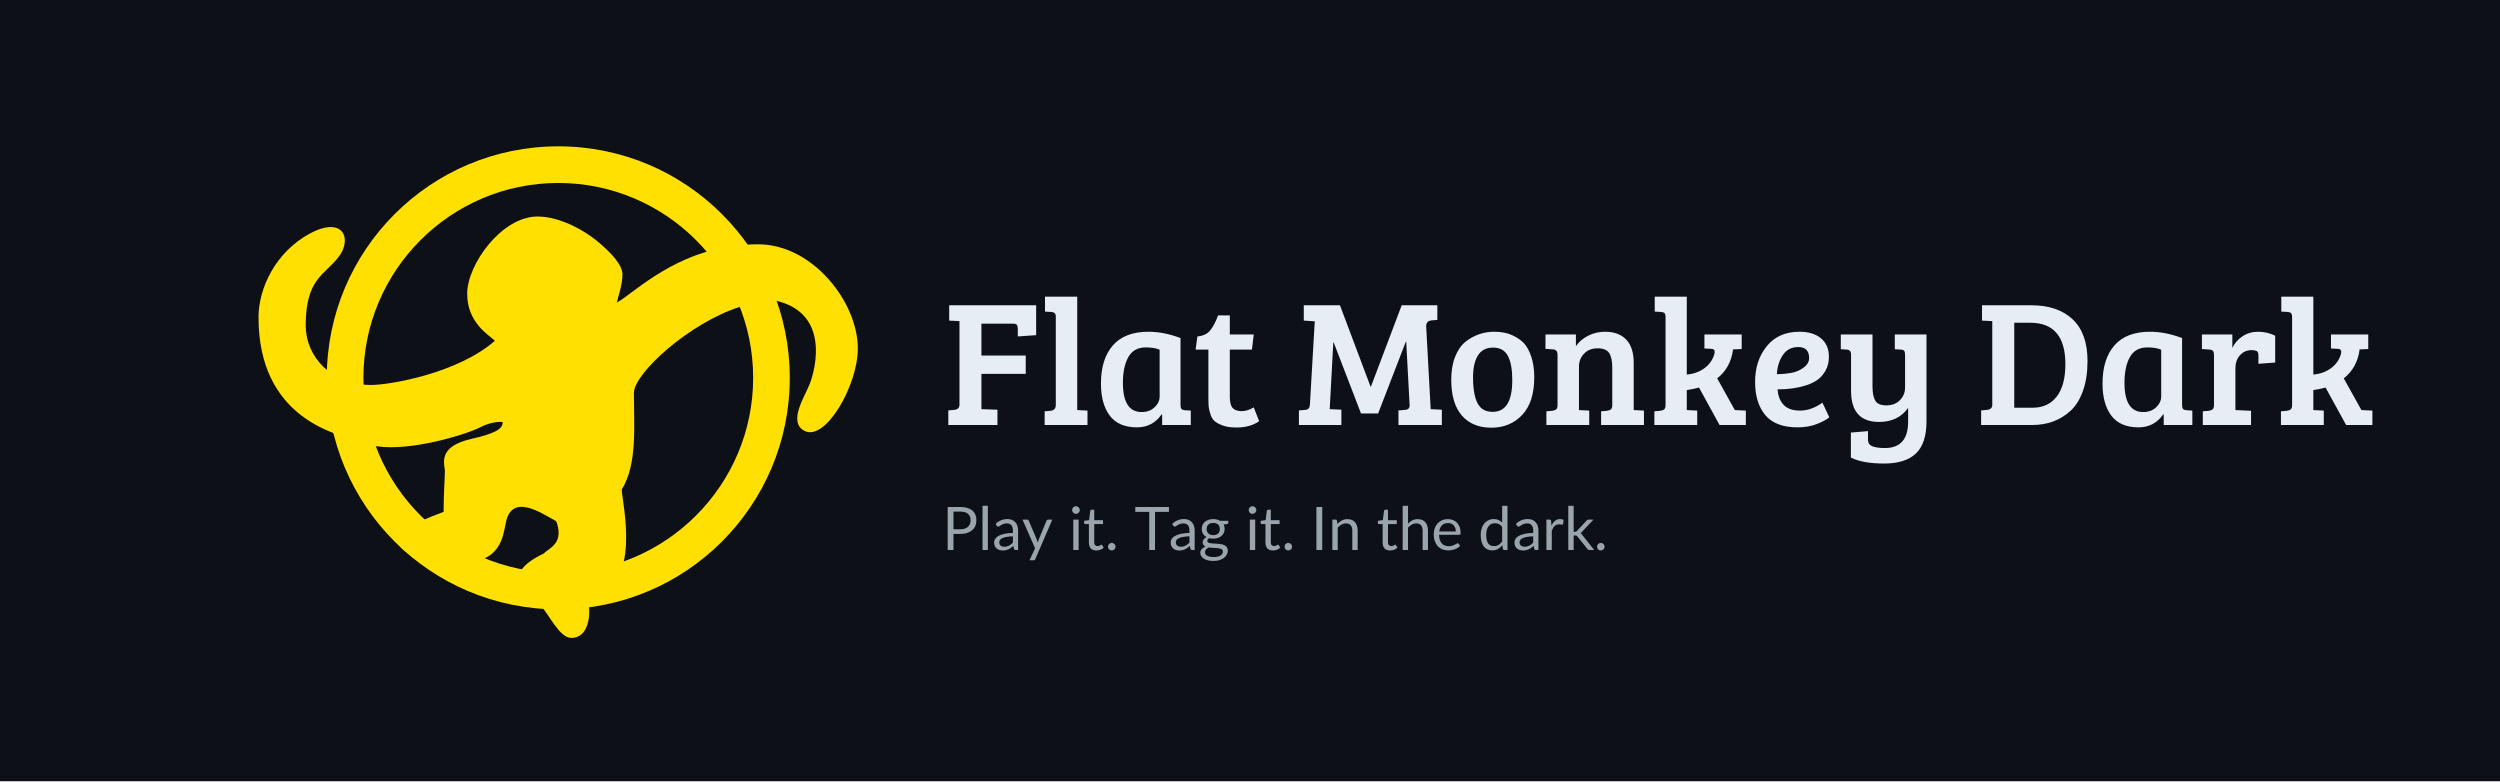
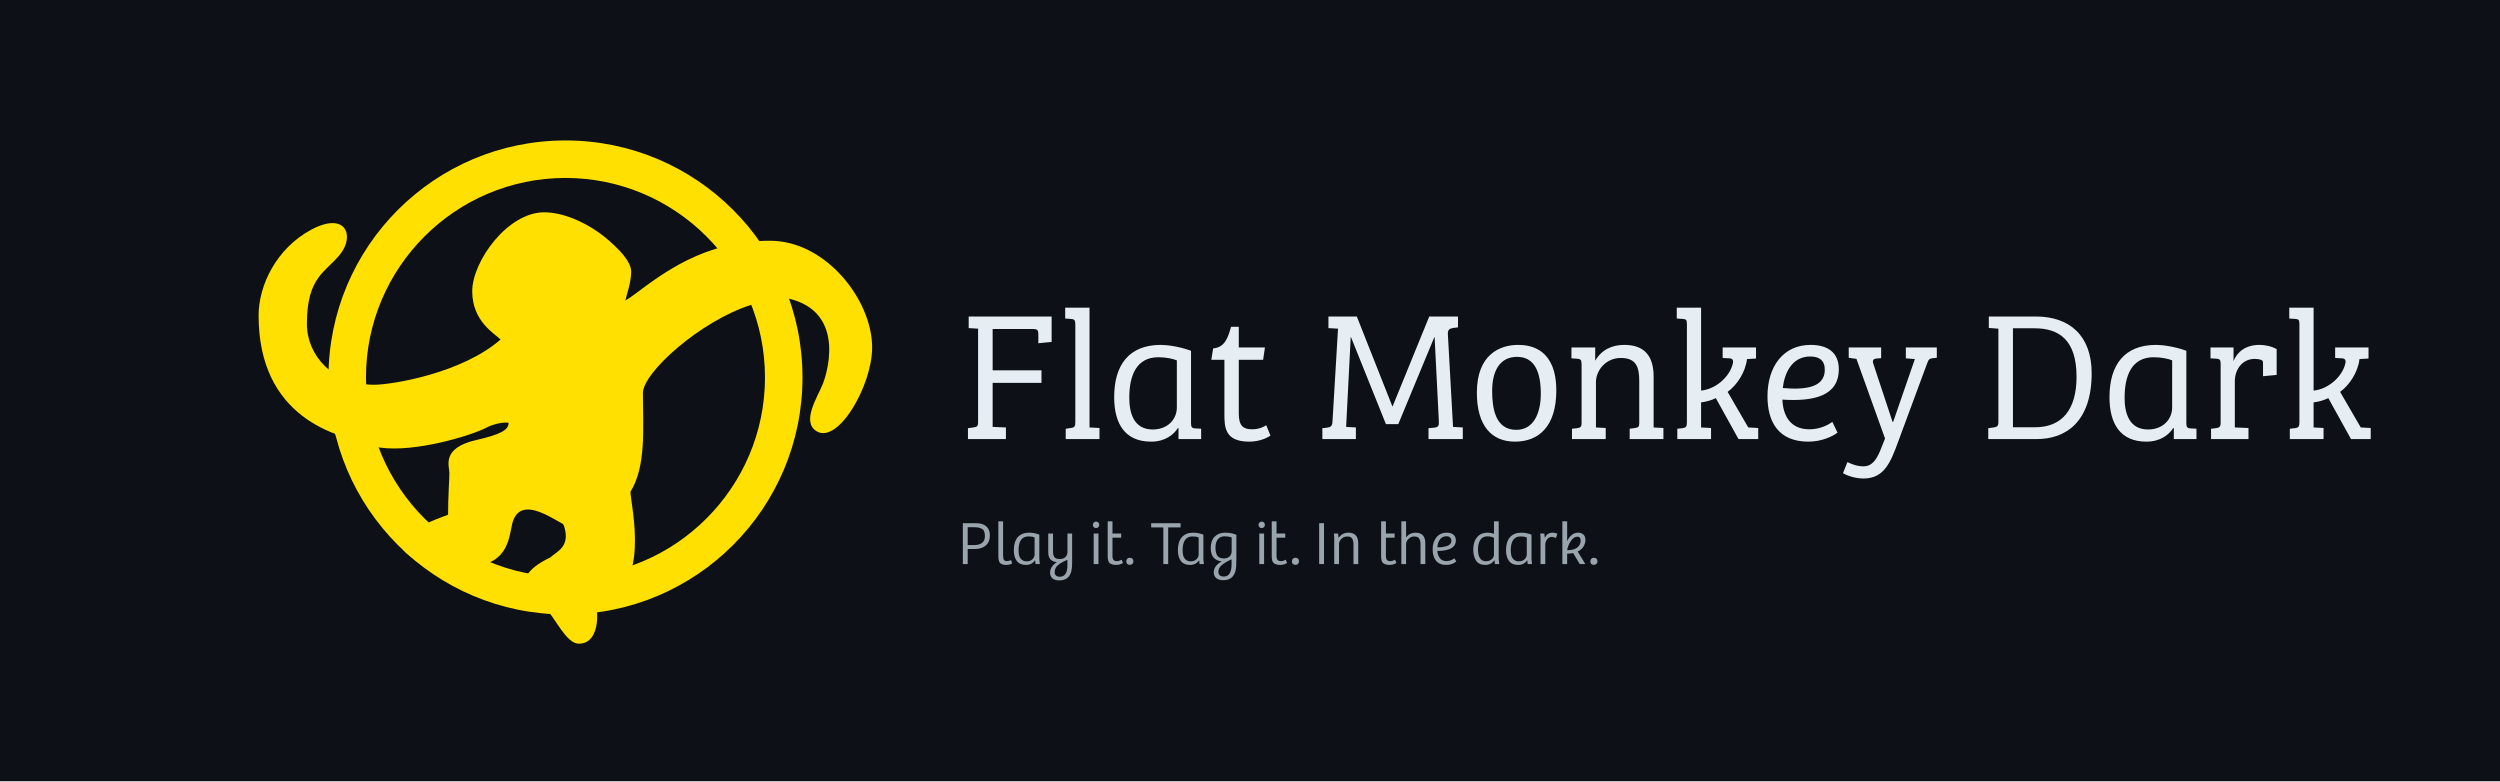
<svg xmlns="http://www.w3.org/2000/svg" width="1600" height="500" viewBox="0 0 1600 500" role="img" aria-label="Flat Monkey Dark">
  <rect width="1600" height="500" fill="#0d1117" />
-   <svg x="165.0" y="73.8" width="384.1" height="352.4" viewBox="0 0 245.76 225.43">
+   <svg x="165.0" y="69.6" width="393.3" height="360.7" viewBox="0 0 245.76 225.43">
    <style type="text/css">
	.st0{fill:#FFE000;}
</style>
    <path class="st0" d="M116.54,43.33c14.59,0,32.78,14.31,32.78,21.78c0,8.98-7.52,19.14,3.51,10.95l1.25,4.68l-10.45,3.84  L116.54,43.33z" />
    <path class="st0" d="M124.13,167.1c-4.27-1.42-19.21-13.88-22.41-1.07c-1.42,6.76-2.13,17.08-18.5,17.08  c-2.13,0-9.6,4.62-17.43-0.36c-4.45-4.45-16.72-8.19,12.45-18.86c0-7.47,0.52-13.99,0.52-16.72c0-2.73-3.37-9.96,10.87-13.17  c9.25-2.13,12.81-3.91,12.81-6.76c0-2.29-5.77-2.43-11.39,0.49c-5.62,2.91-28.1,9.86-42.34,7.78c-4.71-0.69-11.26-2.05-17.48-4.61  c0,0-0.93-3.19-0.11-6.89l180.9-58.22l1.21,8.81c-4.91,0.19-12.04,2.62-15.91,3.84c-20.29,6.41-43.31,27.06-43.31,35.27  c0,13.87,1.42,29.17-4.98,39.49c0,4.98,8.89,40.2-12.81,44.12c0.76,0.76,0.63,2.84-0.56,4.11L124.13,167.1z" />
    <path class="st0" d="M123.04,27.68c44,0,79.8,35.8,79.8,79.8c0,44-35.8,79.8-79.8,79.8c-44,0-79.8-35.8-79.8-79.8  C43.24,63.47,79.04,27.68,123.04,27.68 M123.04,12.68c-52.36,0-94.8,42.44-94.8,94.8c0,52.36,42.44,94.8,94.8,94.8  c52.36,0,94.8-42.44,94.8-94.8C217.85,55.12,175.4,12.68,123.04,12.68L123.04,12.68z" />
    <path class="st0" d="M33.04,58.04c-5.73,7.37-13.43,8.83-13.43,28.04c0,12.64,10.42,24.32,26.79,24.32c7.47,0,35.37-4.68,50.67-18.1  c-2.31-2.31-11.33-7.25-11.33-19.27c0-12.02,14.17-31.61,28.76-31.61c14.59,0,32.78,14.31,32.78,21.78c0,8.98-7.52,19.14,3.51,10.95  c11.03-8.18,27.75-21.35,54.08-21.35c22.41,0,40.83,23.79,40.83,42.65c0,15.3-13.5,38.54-22.07,33.63  c-6.44-3.69,0.21-13.67,2.34-19.01c2.14-5.34,10.08-32.74-19.66-35.06c-21.81,0-54.45,27.42-54.45,37.2  c0,13.87,1.42,29.17-4.98,39.49c0,4.98,8.89,40.2-12.81,44.12c2.31,2.31,3.56,18.15-5.69,18.15c-4.98,0-9.25-9.96-12.81-13.52  c-3.56-3.56-18.5-11.38,1.42-20.99c2.31-2.31,8.89-4.27,4.98-13.88c-4.27-1.42-19.21-13.88-22.41-1.07  c-1.42,6.76-2.13,17.08-18.5,17.08c-2.13,0-9.6,4.62-17.43-0.36c-4.45-4.45-16.72-8.19,12.45-18.86c0-7.47,0.52-13.99,0.52-16.72  c0-2.73-3.37-9.96,10.87-13.17c9.25-2.13,12.81-3.91,12.81-6.76c0-2.29-5.77-2.43-11.39,0.49c-5.62,2.91-28.1,9.86-42.34,7.78  C31,131.74,0.29,123.22,0.29,82.69c0-12.1,7.14-26.81,20.98-34.27C35.1,40.96,38.77,50.67,33.04,58.04" />
  </svg>
-   <path d="M638.37 272L606.92 272L606.92 262.67L610.72 262.32Q614.06 261.98 614.06 259.10L614.06 205.52L607.49 205.18L607.49 195.38L663.14 195.38L663.14 214.51L651.39 215.32L651.39 210.71Q651.39 208.75 650.81 207.94Q650.24 207.13 648.05 207.13L628.12 207.13L628.12 227.53L656.46 227.53L656.46 239.28L628.12 239.28L628.12 261.86L638.37 262.21M668.80 189.85L689.43 189.85L689.43 262.44L695.99 262.78L695.99 272L668.57 272L668.57 263.24L672.37 262.90Q675.71 262.55 675.71 259.21L675.71 202.41Q675.71 199.88 672.83 199.65L668.80 199.42M755.53 216.35L755.53 259.21Q755.53 261.05 756.17 261.75Q756.80 262.44 758.41 262.55L762.10 262.78L762.10 272L743.78 272L743.78 265.32L743.44 265.20Q737.67 273.50 727.65 273.50Q715.90 273.50 710.25 266.01Q704.61 258.52 704.61 245.50Q704.61 229.83 712.21 221.08Q719.82 212.32 735.02 212.32Q744.82 212.32 755.53 216.35M742.17 253.68L742.17 223.84Q738.94 222.34 733.30 222.34Q725.58 222.34 722.12 228.56Q718.66 234.79 718.66 245.04Q718.66 263.70 730.65 263.70Q735.72 263.70 738.94 260.65Q742.17 257.60 742.17 253.68M779.59 201.84L787.08 201.84L787.08 214.05L802.40 214.05L801.25 223.73L787.08 223.73L787.08 254.03Q787.08 259.10 788.92 261.11Q790.77 263.13 794.63 263.13Q798.49 263.13 802.40 260.71L805.86 269.58Q800.10 273.61 791.23 273.61Q786.04 273.61 782.47 272.29Q778.90 270.96 777.17 269.35Q775.44 267.74 774.52 264.63Q773.60 261.52 773.48 259.73Q773.37 257.94 773.37 254.49L773.37 223.73L765.19 223.73L766.34 215.32Q771.76 214.85 774.52 211.46Q777.29 208.06 779.59 201.84M834.42 195.38L857.57 195.38L877.16 247.46L877.39 247.46L897.09 195.38L919.90 195.38L919.90 204.72L916.10 205.06Q912.64 205.41 912.76 209.09L915.64 261.86L922.78 262.21L922.78 272L895.02 272L895.02 262.67L899.16 262.32Q902.28 262.09 902.16 259.33L899.97 218.66L899.74 218.66L882 264.63L871.05 264.63L853.54 219.12L853.31 219.12L851.01 261.86L858.49 262.21L858.49 272L831.30 272L831.30 262.67L835.45 262.32Q838.10 262.09 838.33 259.21L841.44 205.64L834.42 205.18M955.30 263.59Q967.86 263.59 967.86 243.31Q967.86 233.06 965.04 227.76Q962.21 222.46 955.59 222.46Q948.96 222.46 945.85 227.53Q942.74 232.60 942.74 241.35Q942.74 257.60 948.73 261.75Q951.38 263.59 955.30 263.59M928.80 242.97Q928.80 234.44 931.34 228.16Q933.87 221.88 938.13 218.54Q946.31 212.32 956.22 212.32Q963.14 212.32 967.92 214.57Q972.70 216.81 975.41 219.75Q978.11 222.69 980.01 228.28Q981.92 233.86 981.92 241.47Q981.92 257.37 974.20 265.55Q966.48 273.73 954.44 273.73Q942.40 273.73 935.60 265.95Q928.80 258.17 928.80 242.97M993.95 223.61L989.11 223.26L989.11 214.05L1008.58 214.05L1008.58 221.54Q1011.58 217.27 1016.53 214.80Q1021.49 212.32 1027.25 212.32Q1036 212.32 1040.78 217.33Q1045.57 222.34 1045.57 232.37L1045.57 262.44L1052.13 262.78L1052.13 272L1024.71 272L1024.71 263.24L1028.51 262.90Q1030.24 262.67 1031.05 261.92Q1031.85 261.17 1031.85 259.10L1031.85 235.36Q1031.85 229.03 1029.90 225.97Q1027.94 222.92 1022.46 222.92Q1016.99 222.92 1013.77 226.38Q1010.54 229.83 1010.54 234.56L1010.54 262.44L1017.11 262.78L1017.11 272L989.69 272L989.69 263.24L993.49 262.90Q995.22 262.67 996.02 261.92Q996.83 261.17 996.83 259.10L996.83 227.18Q996.83 223.73 993.95 223.61M1065.95 259.10L1065.95 202.99Q1065.95 201.14 1065.31 200.45Q1064.68 199.76 1063.06 199.65L1059.03 199.42L1059.03 189.85L1079.54 189.85L1079.54 239.74Q1085.88 239.16 1090.60 235.82Q1095.32 232.48 1097.05 227.07Q1097.40 225.91 1097.40 225.22Q1097.40 223.26 1095.21 223.26L1090.83 223.03L1090.83 214.05L1114.68 214.05L1114.68 223.38L1109.15 223.61Q1107.65 235.36 1099.01 242.16L1110.30 262.44L1117.33 262.78L1117.33 272L1100.51 272L1087.37 248.04Q1083.57 249.07 1079.54 249.65L1079.54 262.44L1079.66 262.44L1086.22 262.78L1086.22 272L1058.80 272L1058.80 263.24L1062.60 262.90Q1064.33 262.67 1065.14 261.92Q1065.95 261.17 1065.95 259.10M1151.72 212.32Q1160.36 212.32 1165.43 216.52Q1170.50 220.73 1170.50 228.33Q1170.50 233.40 1168.31 237.26Q1166.12 241.12 1162.90 243.31Q1159.67 245.50 1155.06 246.88Q1147.34 249.19 1137.66 249.19Q1138.01 255.29 1141.47 259.04Q1144.92 262.78 1152.07 262.78Q1159.21 262.78 1166.35 257.71L1170.73 267.05Q1168.43 269.12 1162.95 271.31Q1157.48 273.50 1150.45 273.50Q1136.40 273.50 1129.83 265.72Q1123.26 257.94 1123.26 244.35Q1123.26 230.75 1130.75 221.54Q1138.24 212.32 1151.72 212.32M1146.48 238.65Q1150.68 237.90 1154.26 235.30Q1157.83 232.71 1157.83 229.14Q1157.83 222.11 1150.91 222.11Q1144.46 222.11 1141.01 227.24Q1137.55 232.37 1137.20 239.51Q1142.27 239.39 1146.48 238.65M1221.20 269.81L1221.20 261.05Q1214.86 270.04 1202.54 270.04Q1184.68 270.04 1184.68 250.11L1184.68 226.95Q1184.68 223.84 1181.80 223.73L1178.11 223.50L1178.11 214.05L1198.39 214.05L1198.39 247.11Q1198.39 253.22 1200.12 256.33Q1201.84 259.44 1207.26 259.44Q1212.67 259.44 1215.96 256.10Q1219.24 252.76 1219.24 248.04L1219.24 227.18Q1219.24 225.22 1218.61 224.47Q1217.97 223.73 1216.36 223.73L1212.67 223.50L1212.67 214.05L1232.95 214.05L1232.95 269.81Q1232.95 283.75 1226.21 290.20Q1219.47 296.66 1205.82 296.66Q1192.17 296.66 1184.56 292.85L1184.56 276.84L1195.51 275.92L1195.51 281.45Q1195.51 284.56 1198.39 285.65Q1201.27 286.75 1206.34 286.75Q1221.20 286.75 1221.20 269.81M1300.64 272L1267.92 272L1267.92 262.67L1271.72 262.32Q1275.06 261.98 1275.06 259.10L1275.06 205.52L1268.49 205.18L1268.49 195.38L1300.06 195.38Q1317 195.38 1326.50 204.37Q1336.01 213.36 1336.01 230.98Q1336.01 241.93 1333.13 250.05Q1330.25 258.17 1325.29 262.78Q1315.39 272 1300.64 272M1299.37 206.56L1289.12 206.56L1289.12 260.94L1300.87 260.94Q1310.78 260.94 1316.31 253.80Q1321.84 246.65 1321.84 233.06Q1321.84 206.56 1299.37 206.56M1396.53 216.35L1396.53 259.21Q1396.53 261.05 1397.17 261.75Q1397.80 262.44 1399.41 262.55L1403.10 262.78L1403.10 272L1384.78 272L1384.78 265.32L1384.44 265.20Q1378.67 273.50 1368.65 273.50Q1356.90 273.50 1351.25 266.01Q1345.61 258.52 1345.61 245.50Q1345.61 229.83 1353.21 221.08Q1360.82 212.32 1376.02 212.32Q1385.82 212.32 1396.53 216.35M1383.17 253.68L1383.17 223.84Q1379.94 222.34 1374.30 222.34Q1366.58 222.34 1363.12 228.56Q1359.66 234.79 1359.66 245.04Q1359.66 263.70 1371.65 263.70Q1376.72 263.70 1379.94 260.65Q1383.17 257.60 1383.17 253.68M1416.95 259.10L1416.95 227.18Q1416.95 225.34 1416.31 224.59Q1415.68 223.84 1414.06 223.73L1409.23 223.38L1409.23 214.05L1428.70 214.05L1428.70 222.69Q1430.77 218.20 1435.15 215.26Q1439.53 212.32 1445.23 212.32Q1450.93 212.32 1456.12 214.85L1456.12 232.02L1445.40 232.83L1445.40 227.53Q1445.40 225.22 1444.25 224.65Q1442.98 224.07 1441.14 224.07Q1436.53 224.07 1433.59 227.35Q1430.66 230.64 1430.66 235.71L1430.66 262.44L1440.68 262.90L1440.68 272L1409.80 272L1409.80 263.24L1413.60 262.90Q1415.33 262.67 1416.14 261.92Q1416.95 261.17 1416.95 259.10M1466.95 259.10L1466.95 202.99Q1466.95 201.14 1466.31 200.45Q1465.68 199.76 1464.06 199.65L1460.03 199.42L1460.03 189.85L1480.54 189.85L1480.54 239.74Q1486.88 239.16 1491.60 235.82Q1496.32 232.48 1498.05 227.07Q1498.40 225.91 1498.40 225.22Q1498.40 223.26 1496.21 223.26L1491.83 223.03L1491.83 214.05L1515.68 214.05L1515.68 223.38L1510.15 223.61Q1508.65 235.36 1500.01 242.16L1511.30 262.44L1518.33 262.78L1518.33 272L1501.51 272L1488.37 248.04Q1484.57 249.07 1480.54 249.65L1480.54 262.44L1480.66 262.44L1487.22 262.78L1487.22 272L1459.80 272L1459.80 263.24L1463.60 262.90Q1465.33 262.67 1466.14 261.92Q1466.95 261.17 1466.95 259.10" fill="#e6edf3" />
-   <path d="M610.22 338.75L614.64 338.75Q616.23 338.75 617.45 338.33Q618.67 337.91 619.50 337.15Q620.34 336.39 620.76 335.33Q621.18 334.28 621.18 333.01Q621.18 330.38 619.56 328.90Q617.94 327.42 614.64 327.42L610.22 327.42L610.22 338.75M606.51 324.48L614.64 324.48Q617.25 324.48 619.18 325.09Q621.11 325.69 622.38 326.81Q623.64 327.92 624.27 329.50Q624.89 331.07 624.89 333.01Q624.89 334.93 624.22 336.52Q623.55 338.12 622.25 339.27Q620.95 340.42 619.04 341.06Q617.13 341.71 614.64 341.71L610.22 341.71L610.22 352L606.51 352M628.82 323.72L632.24 323.72L632.24 352L628.82 352M648.25 347.28L648.25 343.24Q645.89 343.32 644.23 343.62Q642.57 343.92 641.52 344.40Q640.47 344.88 640 345.53Q639.53 346.18 639.53 346.99Q639.53 347.76 639.78 348.31Q640.03 348.87 640.46 349.23Q640.90 349.58 641.48 349.74Q642.07 349.91 642.74 349.91Q643.64 349.91 644.39 349.72Q645.14 349.54 645.80 349.20Q646.46 348.85 647.07 348.37Q647.67 347.89 648.25 347.28M637.82 336.39L637.21 335.29Q638.82 333.74 640.68 332.97Q642.55 332.20 644.81 332.20Q646.44 332.20 647.71 332.74Q648.98 333.28 649.84 334.24Q650.71 335.20 651.15 336.56Q651.59 337.92 651.59 339.56L651.59 352L650.07 352Q649.57 352 649.31 351.84Q649.04 351.67 648.88 351.19L648.50 349.35Q647.73 350.06 647 350.61Q646.27 351.16 645.47 351.53Q644.66 351.90 643.75 352.11Q642.83 352.31 641.72 352.31Q640.59 352.31 639.59 351.99Q638.59 351.67 637.85 351.04Q637.11 350.41 636.68 349.44Q636.25 348.47 636.25 347.14Q636.25 345.99 636.88 344.92Q637.52 343.86 638.94 343.03Q640.36 342.21 642.64 341.68Q644.93 341.15 648.25 341.07L648.25 339.56Q648.25 337.29 647.27 336.13Q646.29 334.97 644.41 334.97Q643.14 334.97 642.29 335.28Q641.43 335.60 640.81 335.99Q640.18 336.39 639.73 336.71Q639.28 337.02 638.84 337.02Q638.49 337.02 638.25 336.84Q638 336.66 637.82 336.39M670.78 332.55L673.49 332.55L662.64 357.74Q662.47 358.13 662.21 358.36Q661.95 358.59 661.41 358.59L658.88 358.59L662.43 350.87L654.40 332.55L657.36 332.55Q657.80 332.55 658.06 332.77Q658.32 332.99 658.42 333.26L663.62 345.51Q663.93 346.32 664.14 347.20Q664.41 346.30 664.71 345.49L669.76 333.26Q669.88 332.95 670.16 332.75Q670.44 332.55 670.78 332.55M686.90 332.55L690.32 332.55L690.32 352L686.90 352L686.90 332.55M691.05 326.44Q691.05 326.94 690.85 327.37Q690.64 327.81 690.31 328.14Q689.97 328.48 689.52 328.67Q689.07 328.86 688.57 328.86Q688.07 328.86 687.64 328.67Q687.21 328.48 686.88 328.14Q686.55 327.81 686.36 327.37Q686.17 326.94 686.17 326.44Q686.17 325.94 686.36 325.49Q686.55 325.04 686.88 324.70Q687.21 324.37 687.64 324.18Q688.07 323.98 688.57 323.98Q689.07 323.98 689.52 324.18Q689.97 324.37 690.31 324.70Q690.64 325.04 690.85 325.49Q691.05 325.94 691.05 326.44M701.68 352.31Q699.38 352.31 698.14 351.02Q696.90 349.73 696.90 347.31L696.90 335.41L694.56 335.41Q694.25 335.41 694.04 335.23Q693.83 335.04 693.83 334.66L693.83 333.30L697.01 332.89L697.80 326.88Q697.86 326.60 698.06 326.41Q698.26 326.23 698.59 326.23L700.32 326.23L700.32 332.93L705.94 332.93L705.94 335.41L700.32 335.41L700.32 347.08Q700.32 348.31 700.91 348.91Q701.51 349.50 702.45 349.50Q702.99 349.50 703.38 349.36Q703.77 349.22 704.06 349.04Q704.35 348.87 704.55 348.73Q704.75 348.58 704.91 348.58Q705.17 348.58 705.39 348.91L706.38 350.54Q705.50 351.37 704.25 351.84Q703 352.31 701.68 352.31M709.13 349.89Q709.13 349.39 709.31 348.95Q709.50 348.51 709.81 348.18Q710.13 347.85 710.57 347.66Q711.01 347.47 711.51 347.47Q712.01 347.47 712.45 347.66Q712.90 347.85 713.22 348.18Q713.55 348.51 713.74 348.95Q713.93 349.39 713.93 349.89Q713.93 350.41 713.74 350.84Q713.55 351.27 713.22 351.60Q712.90 351.92 712.45 352.11Q712.01 352.29 711.51 352.29Q711.01 352.29 710.57 352.11Q710.13 351.92 709.81 351.60Q709.50 351.27 709.31 350.84Q709.13 350.41 709.13 349.89M748.12 324.48L748.12 327.61L739.21 327.61L739.21 352L735.51 352L735.51 327.61L726.58 327.61L726.58 324.48M761.25 347.28L761.25 343.24Q758.89 343.32 757.23 343.62Q755.57 343.92 754.52 344.40Q753.47 344.88 753 345.53Q752.53 346.18 752.53 346.99Q752.53 347.76 752.78 348.31Q753.03 348.87 753.46 349.23Q753.90 349.58 754.48 349.74Q755.07 349.91 755.74 349.91Q756.64 349.91 757.39 349.72Q758.14 349.54 758.80 349.20Q759.46 348.85 760.07 348.37Q760.67 347.89 761.25 347.28M750.82 336.39L750.21 335.29Q751.82 333.74 753.68 332.97Q755.55 332.20 757.81 332.20Q759.44 332.20 760.71 332.74Q761.98 333.28 762.84 334.24Q763.71 335.20 764.15 336.56Q764.59 337.92 764.59 339.56L764.59 352L763.07 352Q762.57 352 762.31 351.84Q762.04 351.67 761.88 351.19L761.50 349.35Q760.73 350.06 760 350.61Q759.27 351.16 758.47 351.53Q757.66 351.90 756.75 352.11Q755.83 352.31 754.72 352.31Q753.59 352.31 752.59 351.99Q751.59 351.67 750.85 351.04Q750.11 350.41 749.68 349.44Q749.25 348.47 749.25 347.14Q749.25 345.99 749.88 344.92Q750.52 343.86 751.94 343.03Q753.36 342.21 755.64 341.68Q757.93 341.15 761.25 341.07L761.25 339.56Q761.25 337.29 760.27 336.13Q759.29 334.97 757.41 334.97Q756.14 334.97 755.29 335.28Q754.43 335.60 753.81 335.99Q753.18 336.39 752.73 336.71Q752.28 337.02 751.84 337.02Q751.49 337.02 751.25 336.84Q751 336.66 750.82 336.39M776.49 342.49Q777.52 342.49 778.31 342.21Q779.10 341.92 779.64 341.40Q780.17 340.88 780.44 340.16Q780.71 339.44 780.71 338.58Q780.71 336.79 779.63 335.74Q778.54 334.68 776.49 334.68Q774.41 334.68 773.33 335.74Q772.24 336.79 772.24 338.58Q772.24 339.44 772.52 340.16Q772.80 340.88 773.34 341.40Q773.87 341.92 774.66 342.21Q775.45 342.49 776.49 342.49M782.65 353.06Q782.65 352.35 782.25 351.90Q781.84 351.46 781.16 351.21Q780.48 350.96 779.58 350.86Q778.67 350.75 777.67 350.69Q776.66 350.64 775.62 350.58Q774.58 350.52 773.62 350.39Q772.55 350.89 771.87 351.64Q771.19 352.40 771.19 353.42Q771.19 354.07 771.52 354.64Q771.86 355.21 772.55 355.62Q773.24 356.03 774.29 356.27Q775.33 356.51 776.75 356.51Q778.14 356.51 779.23 356.26Q780.33 356.01 781.08 355.55Q781.84 355.09 782.25 354.46Q782.65 353.82 782.65 353.06M780.84 333.32L786.13 333.32L786.13 334.58Q786.13 335.22 785.32 335.39L783.11 335.68Q783.76 336.95 783.76 338.48Q783.76 339.90 783.22 341.06Q782.67 342.23 781.71 343.05Q780.75 343.88 779.40 344.32Q778.06 344.76 776.49 344.76Q775.12 344.76 773.91 344.43Q773.30 344.82 772.97 345.25Q772.65 345.68 772.65 346.12Q772.65 346.82 773.21 347.17Q773.78 347.53 774.70 347.68Q775.62 347.83 776.80 347.87Q777.98 347.91 779.22 348Q780.46 348.08 781.64 348.29Q782.82 348.51 783.74 348.99Q784.67 349.47 785.23 350.31Q785.80 351.16 785.80 352.50Q785.80 353.75 785.17 354.92Q784.55 356.09 783.38 357Q782.21 357.91 780.51 358.46Q778.81 359.01 776.68 359.01Q774.55 359.01 772.95 358.59Q771.36 358.16 770.30 357.45Q769.25 356.74 768.72 355.81Q768.19 354.88 768.19 353.86Q768.19 352.42 769.09 351.42Q770 350.43 771.57 349.83Q770.71 349.45 770.20 348.80Q769.69 348.16 769.69 347.07Q769.69 346.64 769.84 346.19Q770 345.74 770.31 345.29Q770.63 344.84 771.09 344.43Q771.55 344.03 772.17 343.72Q770.73 342.92 769.92 341.58Q769.11 340.25 769.11 338.48Q769.11 337.06 769.66 335.90Q770.21 334.74 771.19 333.92Q772.17 333.11 773.52 332.66Q774.87 332.22 776.49 332.22Q777.75 332.22 778.85 332.50Q779.94 332.78 780.84 333.32M799.90 332.55L803.32 332.55L803.32 352L799.90 352L799.90 332.55M804.05 326.44Q804.05 326.94 803.85 327.37Q803.64 327.81 803.31 328.14Q802.97 328.48 802.52 328.67Q802.07 328.86 801.57 328.86Q801.07 328.86 800.64 328.67Q800.21 328.48 799.88 328.14Q799.55 327.81 799.36 327.37Q799.17 326.94 799.17 326.44Q799.17 325.94 799.36 325.49Q799.55 325.04 799.88 324.70Q800.21 324.37 800.64 324.18Q801.07 323.98 801.57 323.98Q802.07 323.98 802.52 324.18Q802.97 324.37 803.31 324.70Q803.64 325.04 803.85 325.49Q804.05 325.94 804.05 326.44M814.68 352.31Q812.38 352.31 811.14 351.02Q809.90 349.73 809.90 347.31L809.90 335.41L807.56 335.41Q807.25 335.41 807.04 335.23Q806.83 335.04 806.83 334.66L806.83 333.30L810.01 332.89L810.80 326.88Q810.86 326.60 811.06 326.41Q811.26 326.23 811.59 326.23L813.32 326.23L813.32 332.93L818.94 332.93L818.94 335.41L813.32 335.41L813.32 347.08Q813.32 348.31 813.91 348.91Q814.51 349.50 815.45 349.50Q815.99 349.50 816.38 349.36Q816.77 349.22 817.06 349.04Q817.35 348.87 817.55 348.73Q817.75 348.58 817.91 348.58Q818.17 348.58 818.39 348.91L819.38 350.54Q818.50 351.37 817.25 351.84Q816 352.31 814.68 352.31M822.13 349.89Q822.13 349.39 822.31 348.95Q822.50 348.51 822.81 348.18Q823.13 347.85 823.57 347.66Q824.01 347.47 824.51 347.47Q825.01 347.47 825.45 347.66Q825.90 347.85 826.22 348.18Q826.55 348.51 826.74 348.95Q826.93 349.39 826.93 349.89Q826.93 350.41 826.74 350.84Q826.55 351.27 826.22 351.60Q825.90 351.92 825.45 352.11Q825.01 352.29 824.51 352.29Q824.01 352.29 823.57 352.11Q823.13 351.92 822.81 351.60Q822.50 351.27 822.31 350.84Q822.13 350.41 822.13 349.89M846.24 324.48L846.24 352L842.51 352L842.51 324.48M855.66 333.26L855.93 335.37Q856.57 334.66 857.28 334.08Q857.99 333.51 858.79 333.10Q859.58 332.68 860.47 332.46Q861.37 332.24 862.40 332.24Q864 332.24 865.22 332.77Q866.44 333.30 867.25 334.27Q868.07 335.24 868.49 336.60Q868.91 337.96 868.91 339.61L868.91 352L865.48 352L865.48 339.61Q865.48 337.41 864.47 336.19Q863.46 334.97 861.41 334.97Q859.89 334.97 858.57 335.70Q857.26 336.43 856.14 337.68L856.14 352L852.71 352L852.71 332.55L854.76 332.55Q855.49 332.55 855.66 333.26M889.68 352.31Q887.38 352.31 886.14 351.02Q884.90 349.73 884.90 347.31L884.90 335.41L882.56 335.41Q882.25 335.41 882.04 335.23Q881.83 335.04 881.83 334.66L881.83 333.30L885.01 332.89L885.80 326.88Q885.86 326.60 886.06 326.41Q886.26 326.23 886.59 326.23L888.32 326.23L888.32 332.93L893.94 332.93L893.94 335.41L888.32 335.41L888.32 347.08Q888.32 348.31 888.91 348.91Q889.51 349.50 890.45 349.50Q890.99 349.50 891.38 349.36Q891.77 349.22 892.06 349.04Q892.35 348.87 892.55 348.73Q892.75 348.58 892.91 348.58Q893.17 348.58 893.39 348.91L894.38 350.54Q893.50 351.37 892.25 351.84Q891 352.31 889.68 352.31M901.14 323.72L901.14 335.14Q902.39 333.82 903.91 333.03Q905.43 332.24 907.40 332.24Q909 332.24 910.22 332.77Q911.44 333.30 912.25 334.27Q913.07 335.24 913.49 336.60Q913.91 337.96 913.91 339.61L913.91 352L910.48 352L910.48 339.61Q910.48 337.41 909.47 336.19Q908.46 334.97 906.41 334.97Q904.89 334.97 903.57 335.70Q902.26 336.43 901.14 337.68L901.14 352L897.71 352L897.71 323.72M921.09 340.15L931.73 340.15Q931.73 338.96 931.39 337.97Q931.05 336.98 930.41 336.26Q929.77 335.54 928.85 335.15Q927.92 334.76 926.75 334.76Q924.30 334.76 922.86 336.19Q921.43 337.62 921.09 340.15M933.53 348.03L934.49 349.27Q933.86 350.04 932.97 350.61Q932.09 351.17 931.08 351.54Q930.08 351.90 929 352.09Q927.92 352.27 926.87 352.27Q924.85 352.27 923.15 351.59Q921.45 350.91 920.21 349.59Q918.98 348.27 918.29 346.34Q917.59 344.40 917.59 341.88Q917.59 339.85 918.22 338.08Q918.84 336.31 920.01 335.02Q921.18 333.72 922.87 332.98Q924.56 332.24 926.68 332.24Q928.42 332.24 929.91 332.83Q931.40 333.41 932.49 334.52Q933.57 335.62 934.18 337.24Q934.80 338.87 934.80 340.94Q934.80 341.75 934.63 342.01Q934.45 342.28 933.97 342.28L920.97 342.28Q921.03 344.13 921.48 345.49Q921.93 346.85 922.74 347.77Q923.55 348.68 924.66 349.13Q925.77 349.58 927.16 349.58Q928.44 349.58 929.37 349.28Q930.31 348.99 930.98 348.64Q931.65 348.29 932.10 348Q932.55 347.70 932.88 347.70Q933.30 347.70 933.53 348.03M961.38 346.57L961.38 337.18Q960.42 335.89 959.31 335.38Q958.19 334.87 956.81 334.87Q954.10 334.87 952.64 336.81Q951.18 338.75 951.18 342.34Q951.18 344.24 951.51 345.60Q951.84 346.95 952.47 347.82Q953.10 348.70 954.03 349.10Q954.95 349.50 956.12 349.50Q957.81 349.50 959.07 348.74Q960.32 347.97 961.38 346.57M961.38 323.72L964.80 323.72L964.80 352L962.76 352Q962.03 352 961.84 351.29L961.53 348.93Q960.29 350.43 958.69 351.35Q957.10 352.27 955.01 352.27Q953.34 352.27 951.97 351.63Q950.61 350.98 949.65 349.73Q948.69 348.49 948.17 346.62Q947.65 344.76 947.65 342.34Q947.65 340.19 948.23 338.34Q948.80 336.48 949.88 335.12Q950.95 333.76 952.52 332.98Q954.08 332.20 956.04 332.20Q957.83 332.20 959.11 332.81Q960.38 333.41 961.38 334.49M981.25 347.28L981.25 343.24Q978.89 343.32 977.23 343.62Q975.57 343.92 974.52 344.40Q973.47 344.88 973 345.53Q972.53 346.18 972.53 346.99Q972.53 347.76 972.78 348.31Q973.03 348.87 973.46 349.23Q973.90 349.58 974.48 349.74Q975.07 349.91 975.74 349.91Q976.64 349.91 977.39 349.72Q978.14 349.54 978.80 349.20Q979.46 348.85 980.07 348.37Q980.67 347.89 981.25 347.28M970.82 336.39L970.21 335.29Q971.82 333.74 973.68 332.97Q975.55 332.20 977.81 332.20Q979.44 332.20 980.71 332.74Q981.98 333.28 982.84 334.24Q983.71 335.20 984.15 336.56Q984.59 337.92 984.59 339.56L984.59 352L983.07 352Q982.57 352 982.31 351.84Q982.04 351.67 981.88 351.19L981.50 349.35Q980.73 350.06 980 350.61Q979.27 351.16 978.47 351.53Q977.66 351.90 976.75 352.11Q975.83 352.31 974.72 352.31Q973.59 352.31 972.59 351.99Q971.59 351.67 970.85 351.04Q970.11 350.41 969.68 349.44Q969.25 348.47 969.25 347.14Q969.25 345.99 969.88 344.92Q970.52 343.86 971.94 343.03Q973.36 342.21 975.64 341.68Q977.93 341.15 981.25 341.07L981.25 339.56Q981.25 337.29 980.27 336.13Q979.29 334.97 977.41 334.97Q976.14 334.97 975.29 335.28Q974.43 335.60 973.81 335.99Q973.18 336.39 972.73 336.71Q972.28 337.02 971.84 337.02Q971.49 337.02 971.25 336.84Q971 336.66 970.82 336.39M992.72 333.49L992.95 336.45Q993.87 334.45 995.22 333.33Q996.56 332.20 998.50 332.20Q999.12 332.20 999.68 332.34Q1000.25 332.47 1000.69 332.76L1000.44 335.31Q1000.33 335.79 999.87 335.79Q999.60 335.79 999.08 335.68Q998.56 335.56 997.91 335.56Q996.99 335.56 996.27 335.83Q995.54 336.10 994.98 336.63Q994.41 337.16 993.96 337.93Q993.51 338.71 993.14 339.71L993.14 352L989.71 352L989.71 332.55L991.67 332.55Q992.22 332.55 992.43 332.76Q992.65 332.97 992.72 333.49M1003.71 323.72L1007.14 323.72L1007.14 340.36L1008.03 340.36Q1008.41 340.36 1008.67 340.26Q1008.93 340.15 1009.22 339.83L1015.36 333.24Q1015.63 332.91 1015.93 332.73Q1016.23 332.55 1016.73 332.55L1019.82 332.55L1012.66 340.17Q1012.14 340.82 1011.54 341.19Q1011.89 341.42 1012.17 341.72Q1012.44 342.01 1012.69 342.40L1020.30 352L1017.25 352Q1016.80 352 1016.49 351.86Q1016.17 351.71 1015.94 351.33L1009.54 343.36Q1009.26 342.96 1008.98 342.83Q1008.70 342.71 1008.12 342.71L1007.14 342.71L1007.14 352L1003.71 352M1022.13 349.89Q1022.13 349.39 1022.31 348.95Q1022.50 348.51 1022.81 348.18Q1023.13 347.85 1023.57 347.66Q1024.01 347.47 1024.51 347.47Q1025.01 347.47 1025.45 347.66Q1025.90 347.85 1026.22 348.18Q1026.55 348.51 1026.74 348.95Q1026.93 349.39 1026.93 349.89Q1026.93 350.41 1026.74 350.84Q1026.55 351.27 1026.22 351.60Q1025.90 351.92 1025.45 352.11Q1025.01 352.29 1024.51 352.29Q1024.01 352.29 1023.57 352.11Q1023.13 351.92 1022.81 351.60Q1022.50 351.27 1022.31 350.84Q1022.13 350.41 1022.13 349.89" fill="#9aa4ad" />
+   <path d="M673.04 202.56L619.96 202.56L619.96 209.99L625.97 210.35L625.97 270.15C625.97 272.86 625.27 273.22 622.91 273.57L619.49 274.04L619.49 281L643.79 281L643.79 273.57L635.29 273.22L635.29 245.02L666.55 245.02L666.55 237L635.29 237L635.29 210.58L661.48 210.58C664.19 210.58 664.54 211.76 664.54 214L664.54 219.67L673.04 218.84M688.21 270.15C688.21 273.10 687.62 273.57 685.37 273.92L682.07 274.39L682.07 281L703.66 281L703.66 273.92L697.29 273.57L697.29 196.90L681.72 196.90L681.72 203.86L685.26 204.10C687.50 204.21 688.21 204.80 688.21 207.52M762.26 224.50C754.59 221.67 746.69 220.73 742.91 220.73C722.74 220.73 713.07 233.35 713.07 254.23C713.07 271.21 720.03 282.65 736.66 282.65C745.74 282.65 751.17 278.17 753.88 273.92L754.24 274.04L754.24 281L768.74 281L768.74 274.39L764.73 274.16C762.85 274.04 762.26 273.22 762.26 270.97M753.18 260.83C753.18 268.03 747.63 274.87 737.72 274.87C725.57 274.87 722.74 264.25 722.74 254.58C722.74 240.42 727.23 228.63 741.38 228.63C746.45 228.63 750.93 229.69 753.18 230.63M792.82 230.28L808.39 230.28L809.56 222.38L792.82 222.38L792.82 209.17L787.86 209.17C785.97 215.89 783.97 222.38 776.42 222.97L775.24 230.28L783.62 230.28L783.62 264.96C783.62 273.57 783.97 282.65 799.54 282.65C804.61 282.65 809.68 281.12 813.10 278.76L810.39 272.15C808.39 273.45 805.44 274.75 801.31 274.75C795.76 274.75 792.82 272.63 792.82 264.72M891.25 260.12L891.13 260.12L868.36 202.56L850.20 202.56L850.20 209.99L856.33 210.35L852.80 269.68C852.68 272.63 851.73 273.33 849.49 273.69L846.31 274.04L846.31 281L867.77 281L867.77 273.57L861.52 273.22L864.47 215.66L864.59 215.66L887 271.45L894.90 271.45L918.02 215.66L918.14 215.66L920.85 269.20C920.97 272.39 920.73 273.33 918.02 273.69L914.25 274.04L914.25 281L936.19 281L936.19 273.57L929.94 273.22L926.63 213.77C926.51 211.05 927.69 210.23 930.17 209.88L933.12 209.52L933.12 202.56L914.72 202.56M970.43 275.10C956.98 275.10 954.98 261.30 954.98 250.10C954.98 237.83 959.58 228.39 970.90 228.39C982.34 228.39 986.12 238.42 986.12 251.98C986.12 264.25 981.64 275.10 970.43 275.10M945.19 251.28C945.19 272.51 954.63 282.65 969.61 282.65C984.70 282.65 996.03 272.98 996.03 249.98C996.03 223.32 979.75 220.73 971.61 220.73C959.93 220.73 945.19 226.86 945.19 251.28M1020.93 222.38L1005.72 222.38L1005.72 229.34L1009.26 229.57C1011.50 229.69 1012.21 230.28 1012.21 232.99L1012.21 270.74C1012.21 273.10 1011.62 273.69 1009.37 274.04L1006.07 274.39L1006.07 281L1027.66 281L1027.66 273.92L1021.41 273.57L1021.41 244.55C1021.41 237 1027.77 229.10 1037.33 229.10C1047.24 229.10 1049.12 235 1049.12 243.85L1049.12 270.62C1049.12 273.10 1048.65 273.57 1046.41 273.92L1042.99 274.39L1042.99 281L1064.58 281L1064.58 273.92L1058.32 273.57L1058.32 241.01C1058.32 227.45 1052.07 220.73 1039.57 220.73C1031.90 220.73 1025.06 223.68 1020.93 230.87M1079.62 270.15C1079.62 273.10 1079.03 273.69 1076.78 274.04L1073.48 274.39L1073.48 281L1095.07 281L1095.07 273.92L1088.70 273.57L1088.70 257.53C1092.12 257.06 1094.83 256.35 1098.13 254.81L1112.64 281L1125.26 281L1125.26 273.92L1118.89 273.57L1105.68 250.80C1111.82 246.32 1117.12 238.07 1118.07 229.81L1123.85 229.46L1123.85 222.38L1102.50 222.38L1102.50 229.10L1106.98 229.34C1108.75 229.46 1109.69 230.40 1108.87 233.23C1106.74 241.25 1098.13 249.04 1088.70 249.98L1088.70 196.90L1073.13 196.90L1073.13 203.86L1076.90 204.10C1079.14 204.21 1079.62 204.80 1079.62 207.52M1176.84 236.30C1176.84 226.03 1170.23 220.73 1158.79 220.73C1141.22 220.73 1131.19 234.65 1131.19 253.64C1131.19 269.79 1138.03 282.65 1157.37 282.65C1166.10 282.65 1173.18 279.11 1176.01 276.87L1172.71 270.03C1170.47 271.56 1165.40 274.75 1157.96 274.75C1145.58 274.75 1141.10 265.67 1140.74 255.76C1161.15 257.06 1176.84 253.28 1176.84 236.30M1167.87 236.65C1167.87 247.97 1155.61 249.63 1140.98 248.33C1141.92 239.72 1146.29 228.16 1158.55 228.16C1164.22 228.16 1167.87 230.52 1167.87 236.65M1198.87 232.64C1198.28 230.75 1198.87 229.69 1200.87 229.46L1203.94 229.22L1203.94 222.38L1183.18 222.38L1183.18 228.98L1188.13 229.69L1206.42 280.65L1203.47 288.08C1200.64 295.15 1197.45 298.46 1192.73 298.46C1188.61 298.46 1185.30 297.16 1182.35 295.74L1179.52 302.82C1182.35 304.59 1187.78 306.24 1192.62 306.24C1206.06 306.24 1210.07 295.74 1215.14 281.83L1233.43 232.40C1234.37 229.69 1235.08 229.57 1236.97 229.22L1239.56 228.98L1239.56 222.38L1219.74 222.38L1219.74 229.34L1225.52 229.81L1211.61 270.03L1211.25 270.03M1272.84 202.56L1272.84 209.88L1278.97 210.35L1278.97 270.03C1278.97 272.74 1278.15 273.22 1275.91 273.57L1272.49 274.04L1272.49 281L1303.63 281C1322.03 281 1338.66 270.03 1338.66 238.89C1338.66 214.83 1324.62 202.56 1302.92 202.56M1288.29 210.11L1302.21 210.11C1317.31 210.11 1328.99 217.07 1328.99 241.13C1328.99 262.36 1319.55 273.45 1302.45 273.45L1288.29 273.45M1399.26 224.50C1391.59 221.67 1383.69 220.73 1379.91 220.73C1359.74 220.73 1350.07 233.35 1350.07 254.23C1350.07 271.21 1357.03 282.65 1373.66 282.65C1382.74 282.65 1388.17 278.17 1390.88 273.92L1391.24 274.04L1391.24 281L1405.74 281L1405.74 274.39L1401.73 274.16C1399.85 274.04 1399.26 273.22 1399.26 270.97M1390.18 260.83C1390.18 268.03 1384.63 274.87 1374.72 274.87C1362.57 274.87 1359.74 264.25 1359.74 254.58C1359.74 240.42 1364.23 228.63 1378.38 228.63C1383.45 228.63 1387.93 229.69 1390.18 230.63M1443.03 229.69C1444.68 229.69 1445.98 229.93 1447.04 230.28C1448.33 230.75 1448.33 231.34 1448.33 232.88L1448.33 240.78L1457.06 239.95L1457.06 223.44C1453.88 221.55 1449.28 220.73 1446.09 220.73C1437.13 220.73 1431.70 225.33 1429.46 231.11L1429.46 222.38L1414.72 222.38L1414.72 229.34L1418.61 229.57C1420.62 229.69 1421.21 230.40 1421.21 232.76L1421.21 270.50C1421.21 273.22 1420.38 273.69 1418.14 274.04L1415.07 274.39L1415.07 281L1439.02 281L1439.02 273.92L1430.29 273.57L1430.29 244.08C1430.29 236.06 1435.36 229.69 1443.03 229.69M1471.62 270.15C1471.62 273.10 1471.03 273.69 1468.78 274.04L1465.48 274.39L1465.48 281L1487.07 281L1487.07 273.92L1480.70 273.57L1480.70 257.53C1484.12 257.06 1486.83 256.35 1490.13 254.81L1504.64 281L1517.26 281L1517.26 273.92L1510.89 273.57L1497.68 250.80C1503.82 246.32 1509.12 238.07 1510.07 229.81L1515.85 229.46L1515.85 222.38L1494.50 222.38L1494.50 229.10L1498.98 229.34C1500.75 229.46 1501.69 230.40 1500.87 233.23C1498.74 241.25 1490.13 249.04 1480.70 249.98L1480.70 196.90L1465.13 196.90L1465.13 203.86L1468.90 204.10C1471.14 204.21 1471.62 204.80 1471.62 207.52" fill="#e6edf3" />
+   <path d="M623.81 351.37L619.33 351.37L619.33 361L616.22 361L616.22 334.85L624.72 334.85Q628.88 334.85 631.20 336.86Q633.52 338.86 633.52 342.64Q633.52 346.89 630.89 349.13Q628.26 351.37 623.81 351.37M619.33 337.41L619.33 348.85L623.26 348.85Q630.34 348.85 630.34 343.11Q630.34 341.22 629.83 340.04Q629.32 338.86 628.18 338.31Q627.04 337.76 625.86 337.59Q624.68 337.41 622.75 337.41M638.95 355.93L638.95 333.67L641.98 333.67L641.98 355.50Q641.98 357.50 642.49 358.31Q643 359.11 644.45 359.11Q645.75 359.11 647.09 358.44L647.80 360.57Q646.30 361.55 643.78 361.55Q642.45 361.55 641.50 361.20Q640.56 360.84 640.09 360.35Q639.62 359.86 639.34 359.01Q639.07 358.17 639.01 357.52Q638.95 356.87 638.95 355.93M665.16 342.17L665.16 357.58L665.48 361L662.73 361L662.49 358.68L662.37 358.64Q660.37 361.55 656.63 361.55Q652.66 361.55 650.75 359.03Q648.85 356.52 648.85 352.08Q648.85 346.77 651.36 343.84Q653.88 340.91 658.72 340.91Q661.82 340.91 665.16 342.17M662.14 354.79L662.14 343.98Q660.64 343.31 658.21 343.31Q651.88 343.31 651.88 352.19Q651.88 354.12 652.27 355.59Q652.66 357.07 653.88 358.17Q655.10 359.27 657.03 359.27Q659.38 359.27 660.76 357.91Q662.14 356.56 662.14 354.79M686.16 341.46L686.16 360.21Q686.16 363.63 685.65 365.64Q684.16 371.46 677.99 371.46Q675.04 371.46 673.54 370.14Q672.05 368.82 672.05 366.50Q672.05 362.61 676.37 359.78Q673.70 359.51 672.29 358.01Q670.87 356.52 670.87 353.33L670.87 341.46L673.94 341.46L673.94 352.51Q673.94 353.84 674.05 354.63Q674.17 355.42 674.59 356.22Q675 357.03 675.94 357.40Q676.89 357.78 678.38 357.78Q680.58 357.78 681.88 356.50Q683.18 355.22 683.18 353.18L683.18 341.46L686.16 341.46M675 366.11Q675 369.10 678.30 369.10Q683.14 369.10 683.14 361.71L683.14 358.29Q679.13 359.94 677.06 361.73Q675 363.52 675 366.11M703.02 341.46L703.02 361L699.95 361L699.95 341.46L703.02 341.46M699.44 335.88Q699.44 335.01 700.03 334.42Q700.62 333.83 701.48 333.83Q702.35 333.83 702.94 334.42Q703.53 335.01 703.53 335.88Q703.53 336.78 702.94 337.37Q702.35 337.96 701.44 337.96Q700.58 337.96 700.01 337.37Q699.44 336.78 699.44 335.88M708.91 355.65L708.91 333.67L711.98 333.67L711.98 341.46L717.56 341.46L717.56 344.09L711.98 344.09L711.98 355.73Q711.98 357.62 712.68 358.39Q713.39 359.15 714.85 359.15Q716.22 359.15 717.83 358.21L718.74 360.25Q716.85 361.55 714.30 361.55Q712.80 361.55 711.74 361.18Q710.68 360.80 710.13 360.31Q709.58 359.82 709.30 358.94Q709.03 358.05 708.97 357.40Q708.91 356.75 708.91 355.65M720.81 359.23Q720.81 358.25 721.44 357.60Q722.07 356.95 723.05 356.95Q724.11 356.95 724.74 357.56Q725.37 358.17 725.37 359.19Q725.37 360.21 724.76 360.86Q724.15 361.51 723.17 361.51Q722.07 361.51 721.44 360.90Q720.81 360.29 720.81 359.23M736.75 337.53L736.75 334.85L755.58 334.85L755.58 337.53L747.64 337.53L747.64 361L744.53 361L744.53 337.53M770.16 342.17L770.16 357.58L770.48 361L767.73 361L767.49 358.68L767.37 358.64Q765.37 361.55 761.63 361.55Q757.66 361.55 755.75 359.03Q753.85 356.52 753.85 352.08Q753.85 346.77 756.36 343.84Q758.88 340.91 763.72 340.91Q766.82 340.91 770.16 342.17M767.14 354.79L767.14 343.98Q765.64 343.31 763.21 343.31Q756.88 343.31 756.88 352.19Q756.88 354.12 757.27 355.59Q757.66 357.07 758.88 358.17Q760.10 359.27 762.03 359.27Q764.38 359.27 765.76 357.91Q767.14 356.56 767.14 354.79M782.99 371.34Q780 371.34 778.41 370Q776.81 368.67 776.81 366.27Q776.81 362.10 781.92 359.27Q778.86 359.03 776.87 357.05Q774.89 355.06 774.89 350.74Q774.89 345.94 777.40 343.43Q779.92 340.91 784.05 340.91Q788.06 340.91 791.28 342.29L791.28 356.99Q791.28 359.82 791.16 362.38Q790.93 366.66 788.88 369Q786.84 371.34 782.99 371.34M788.26 352.70L788.26 343.94Q786.13 343.23 783.69 343.23Q781.02 343.23 779.47 345.08Q777.91 346.92 777.91 350.42Q777.91 351.84 778.09 352.88Q778.27 353.92 778.78 355.06Q779.29 356.20 780.43 356.81Q781.57 357.42 783.26 357.42Q785.54 357.42 786.90 356.14Q788.26 354.87 788.26 352.70M779.76 365.88Q779.76 368.98 783.26 368.98Q788.22 368.98 788.22 360.96L788.22 357.93Q783.73 360.06 781.75 361.85Q779.76 363.63 779.76 365.88M809.02 341.46L809.02 361L805.95 361L805.95 341.46L809.02 341.46M805.44 335.88Q805.44 335.01 806.03 334.42Q806.62 333.83 807.48 333.83Q808.35 333.83 808.94 334.42Q809.53 335.01 809.53 335.88Q809.53 336.78 808.94 337.37Q808.35 337.96 807.44 337.96Q806.58 337.96 806.01 337.37Q805.44 336.78 805.44 335.88M813.91 355.65L813.91 333.67L816.98 333.67L816.98 341.46L822.56 341.46L822.56 344.09L816.98 344.09L816.98 355.73Q816.98 357.62 817.68 358.39Q818.39 359.15 819.85 359.15Q821.22 359.15 822.83 358.21L823.74 360.25Q821.85 361.55 819.30 361.55Q817.80 361.55 816.74 361.18Q815.68 360.80 815.13 360.31Q814.58 359.82 814.30 358.94Q814.03 358.05 813.97 357.40Q813.91 356.75 813.91 355.65M826.81 359.23Q826.81 358.25 827.44 357.60Q828.07 356.95 829.05 356.95Q830.11 356.95 830.74 357.56Q831.37 358.17 831.37 359.19Q831.37 360.21 830.76 360.86Q830.15 361.51 829.17 361.51Q828.07 361.51 827.44 360.90Q826.81 360.29 826.81 359.23M847.37 334.85L847.37 361L844.26 361L844.26 334.85M856.98 348.18L856.98 361L853.91 361L853.91 344.41L853.71 341.46L856.35 341.46L856.70 344.29Q858.98 340.91 863.03 340.91Q866.10 340.91 867.69 342.62Q869.28 344.33 869.28 347.67L869.28 361L866.22 361L866.22 348.62Q866.22 346.10 865.39 344.72Q864.56 343.35 862.28 343.35Q860.08 343.35 858.53 344.84Q856.98 346.33 856.98 348.18M883.91 355.65L883.91 333.67L886.98 333.67L886.98 341.46L892.56 341.46L892.56 344.09L886.98 344.09L886.98 355.73Q886.98 357.62 887.68 358.39Q888.39 359.15 889.85 359.15Q891.22 359.15 892.83 358.21L893.74 360.25Q891.85 361.55 889.30 361.55Q887.80 361.55 886.74 361.18Q885.68 360.80 885.13 360.31Q884.58 359.82 884.30 358.94Q884.03 358.05 883.97 357.40Q883.91 356.75 883.91 355.65M899.90 348.18L899.90 361L896.87 361L896.87 333.67L899.90 333.67L899.90 343.86Q902.34 340.91 905.95 340.91Q912.20 340.91 912.20 347.67L912.20 361L909.14 361L909.14 348.50Q909.14 346.06 908.31 344.70Q907.49 343.35 905.13 343.35Q903.04 343.35 901.47 344.86Q899.90 346.37 899.90 348.18M926.01 340.91Q928.72 340.91 930.24 342.25Q931.75 343.58 931.75 345.78Q931.75 347.83 930.65 349.26Q929.55 350.70 927.74 351.37Q925.93 352.04 924.30 352.29Q922.67 352.55 920.94 352.55Q920.74 352.55 920.41 352.53Q920.07 352.51 919.91 352.51Q920.03 355.26 921.49 357.19Q922.94 359.11 925.81 359.11Q928.41 359.11 930.84 357.30L932.02 359.31Q929.35 361.55 925.62 361.55Q921.21 361.55 919.05 358.86Q916.89 356.16 916.89 351.52Q916.89 346.96 919.29 343.94Q921.68 340.91 926.01 340.91M928.88 346.14Q928.88 344.76 928.03 343.98Q927.19 343.19 925.85 343.19Q922.98 343.19 921.51 345.35Q920.03 347.51 919.91 350.27Q920.03 350.27 920.29 350.29Q920.54 350.31 920.70 350.31Q921.92 350.31 923.14 350.13Q924.36 349.95 925.75 349.56Q927.15 349.17 928.01 348.28Q928.88 347.40 928.88 346.14M952.09 340.91Q954.09 340.91 956.14 341.62L956.14 333.67L959.16 333.67L959.16 357.46L959.48 361L956.77 361L956.49 358.64L956.33 358.60Q954.25 361.55 950.55 361.55Q946.54 361.55 944.72 358.84Q942.89 356.12 942.89 351.80Q942.89 346.77 945.31 343.84Q947.72 340.91 952.09 340.91M956.14 354.98L956.14 344.21Q954.33 343.27 951.97 343.27Q948.90 343.27 947.41 345.51Q945.91 347.75 945.91 351.45Q945.91 359.19 951.03 359.19Q953.31 359.19 954.72 357.89Q956.14 356.60 956.14 354.98M980.16 342.17L980.16 357.58L980.48 361L977.73 361L977.49 358.68L977.37 358.64Q975.37 361.55 971.63 361.55Q967.66 361.55 965.75 359.03Q963.85 356.52 963.85 352.08Q963.85 346.77 966.36 343.84Q968.88 340.91 973.72 340.91Q976.82 340.91 980.16 342.17M977.14 354.79L977.14 343.98Q975.64 343.31 973.21 343.31Q966.88 343.31 966.88 352.19Q966.88 354.12 967.27 355.59Q967.66 357.07 968.88 358.17Q970.10 359.27 972.03 359.27Q974.38 359.27 975.76 357.91Q977.14 356.56 977.14 354.79M988.98 348.54L988.98 361L985.95 361L985.95 344.13L985.71 341.46L988.35 341.46L988.70 344.29Q990.16 340.91 993.62 340.91Q995.54 340.91 996.72 341.66L995.78 344.37Q994.36 343.62 993.22 343.62Q991.41 343.62 990.23 345.06Q989.05 346.49 988.98 348.54M1014.69 345.59Q1014.69 347.55 1013.51 349.64Q1012.33 351.72 1009.74 352.98L1014.61 361L1011.04 361L1006.83 353.96Q1004.94 354.36 1002.98 354.36L1002.98 361L999.91 361L999.91 333.67L1002.98 333.67L1002.98 346.41Q1003.84 344.17 1005.71 342.54Q1007.58 340.91 1010.05 340.91Q1012.06 340.91 1013.38 342.11Q1014.69 343.31 1014.69 345.59M1011.63 345.90Q1011.63 344.72 1011.04 344.09Q1010.45 343.46 1009.42 343.46Q1007.30 343.46 1005.37 346.22Q1003.45 348.97 1002.98 352.11Q1006.99 352.19 1009.31 350.52Q1011.63 348.85 1011.63 345.90M1017.81 359.23Q1017.81 358.25 1018.44 357.60Q1019.07 356.95 1020.05 356.95Q1021.11 356.95 1021.74 357.56Q1022.37 358.17 1022.37 359.19Q1022.37 360.21 1021.76 360.86Q1021.15 361.51 1020.17 361.51Q1019.07 361.51 1018.44 360.90Q1017.81 360.29 1017.81 359.23" fill="#9aa4ad" />
</svg>
